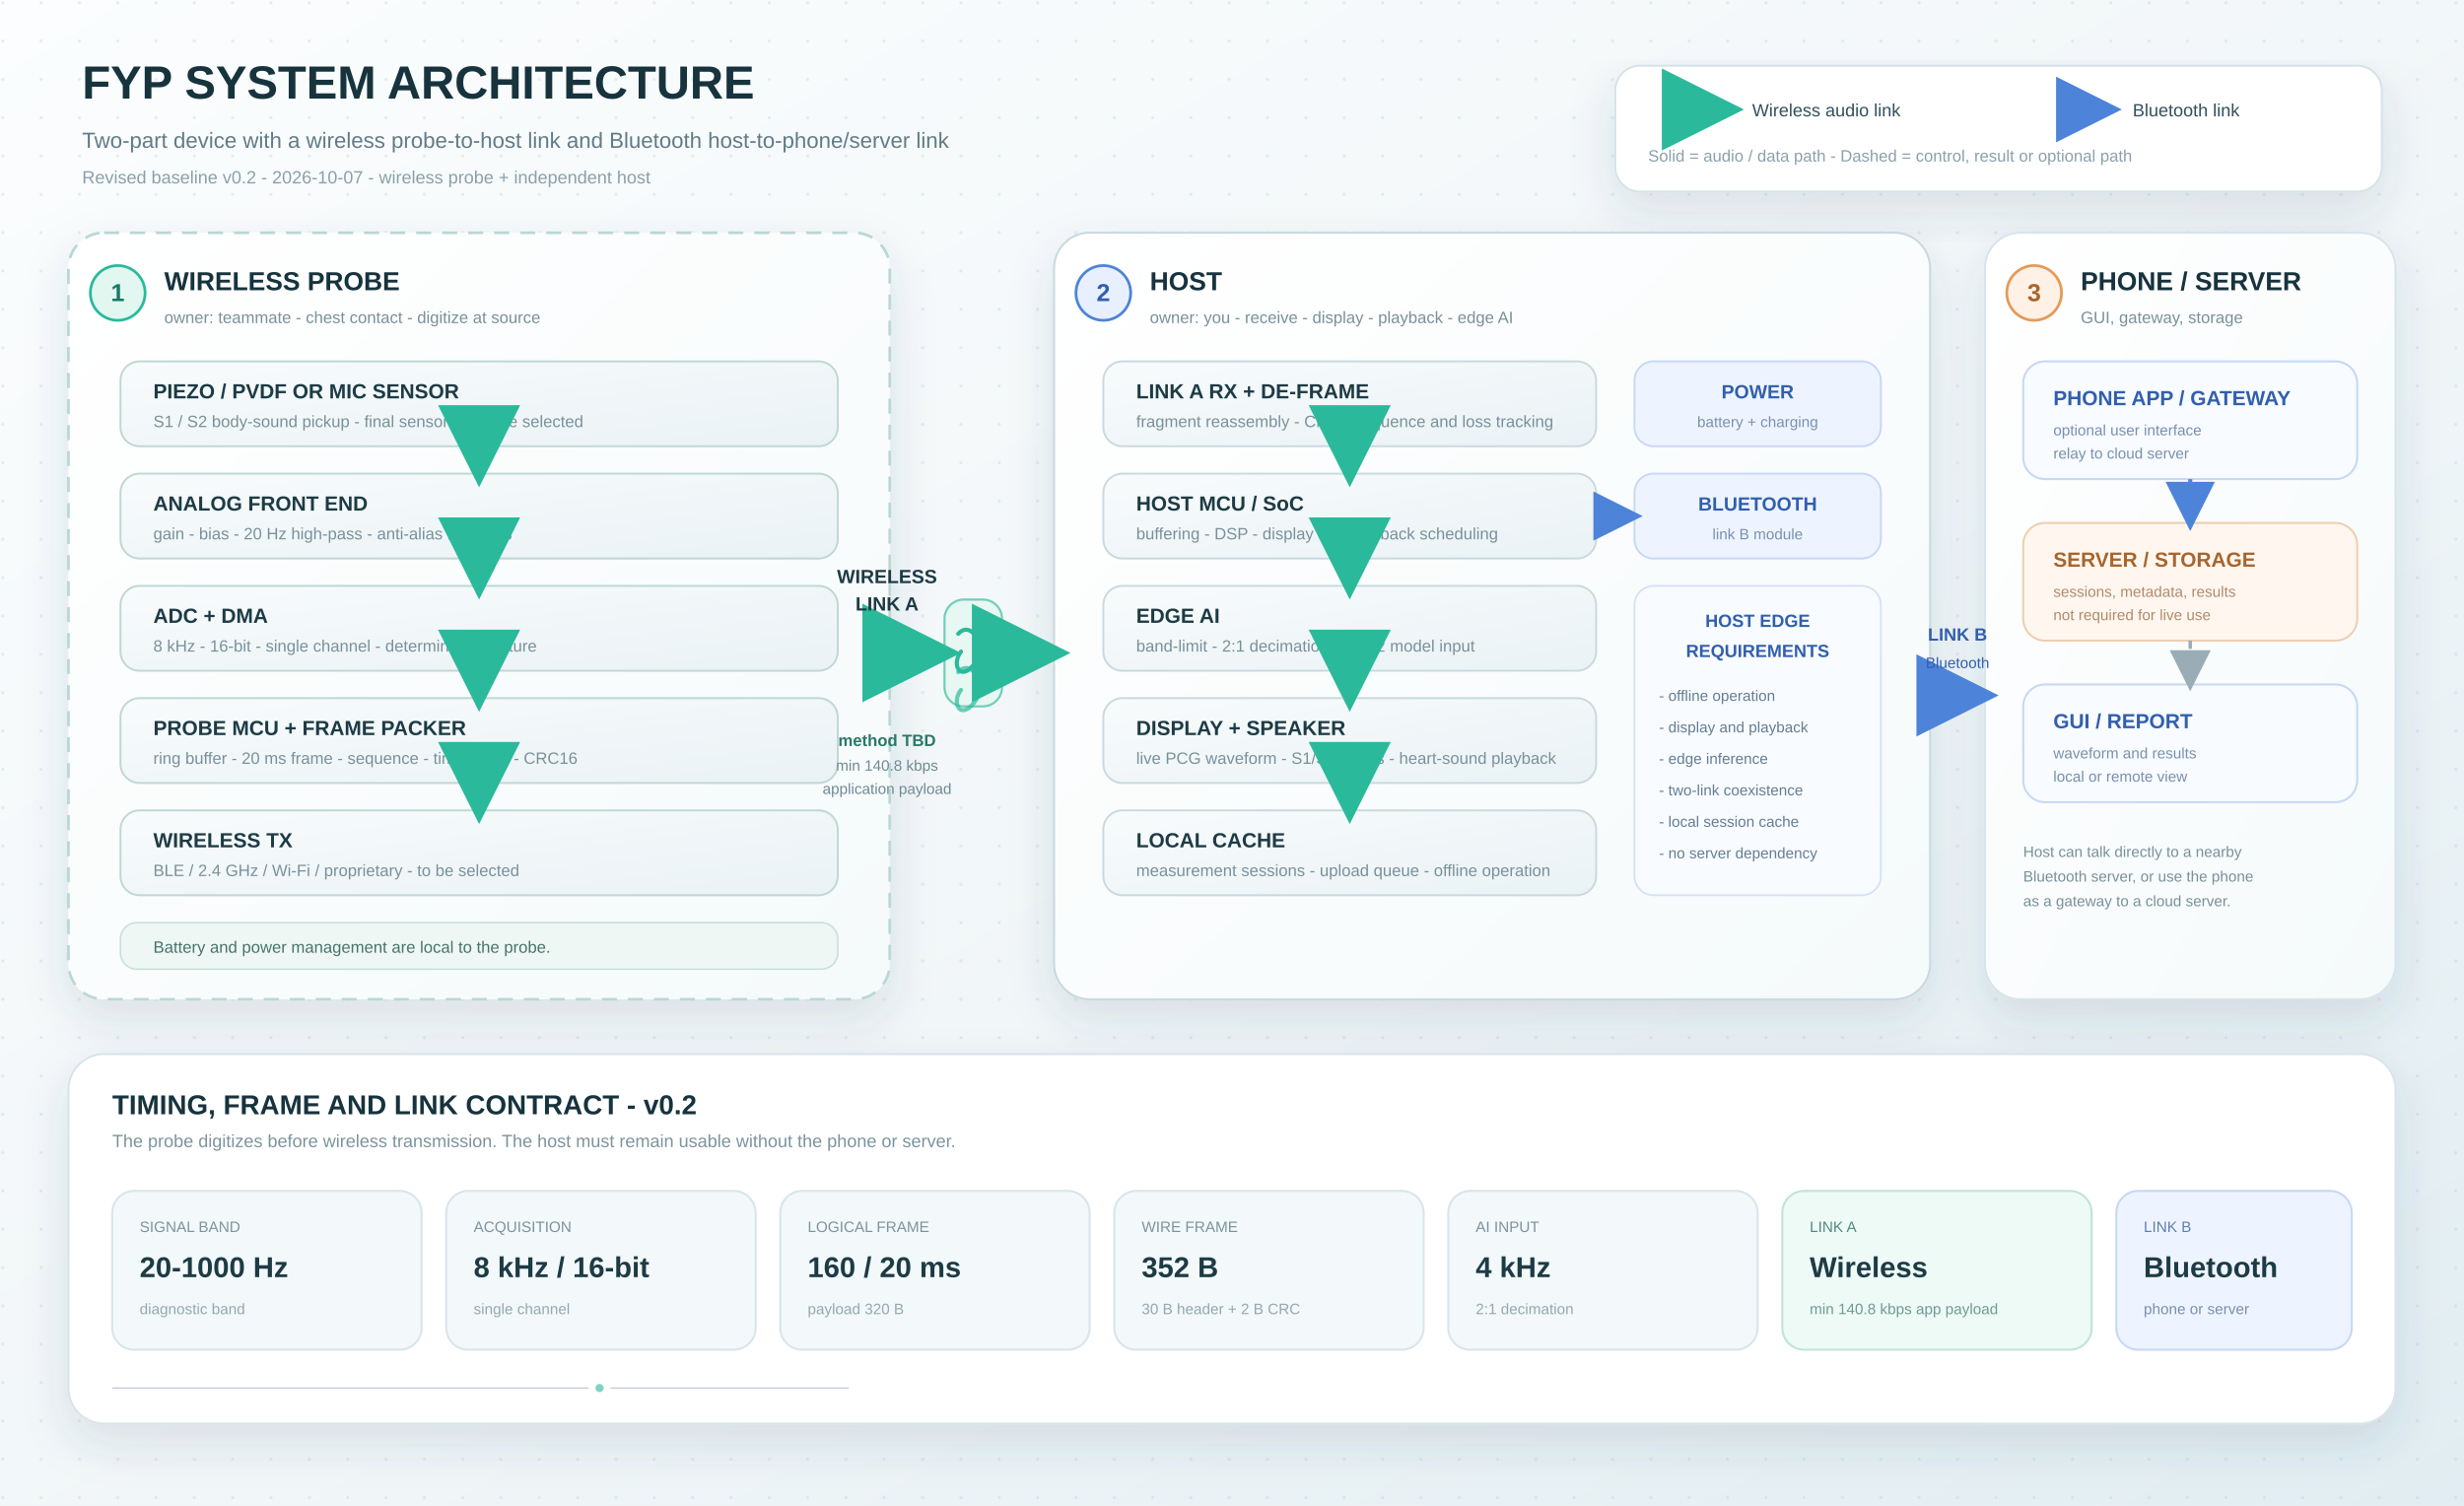
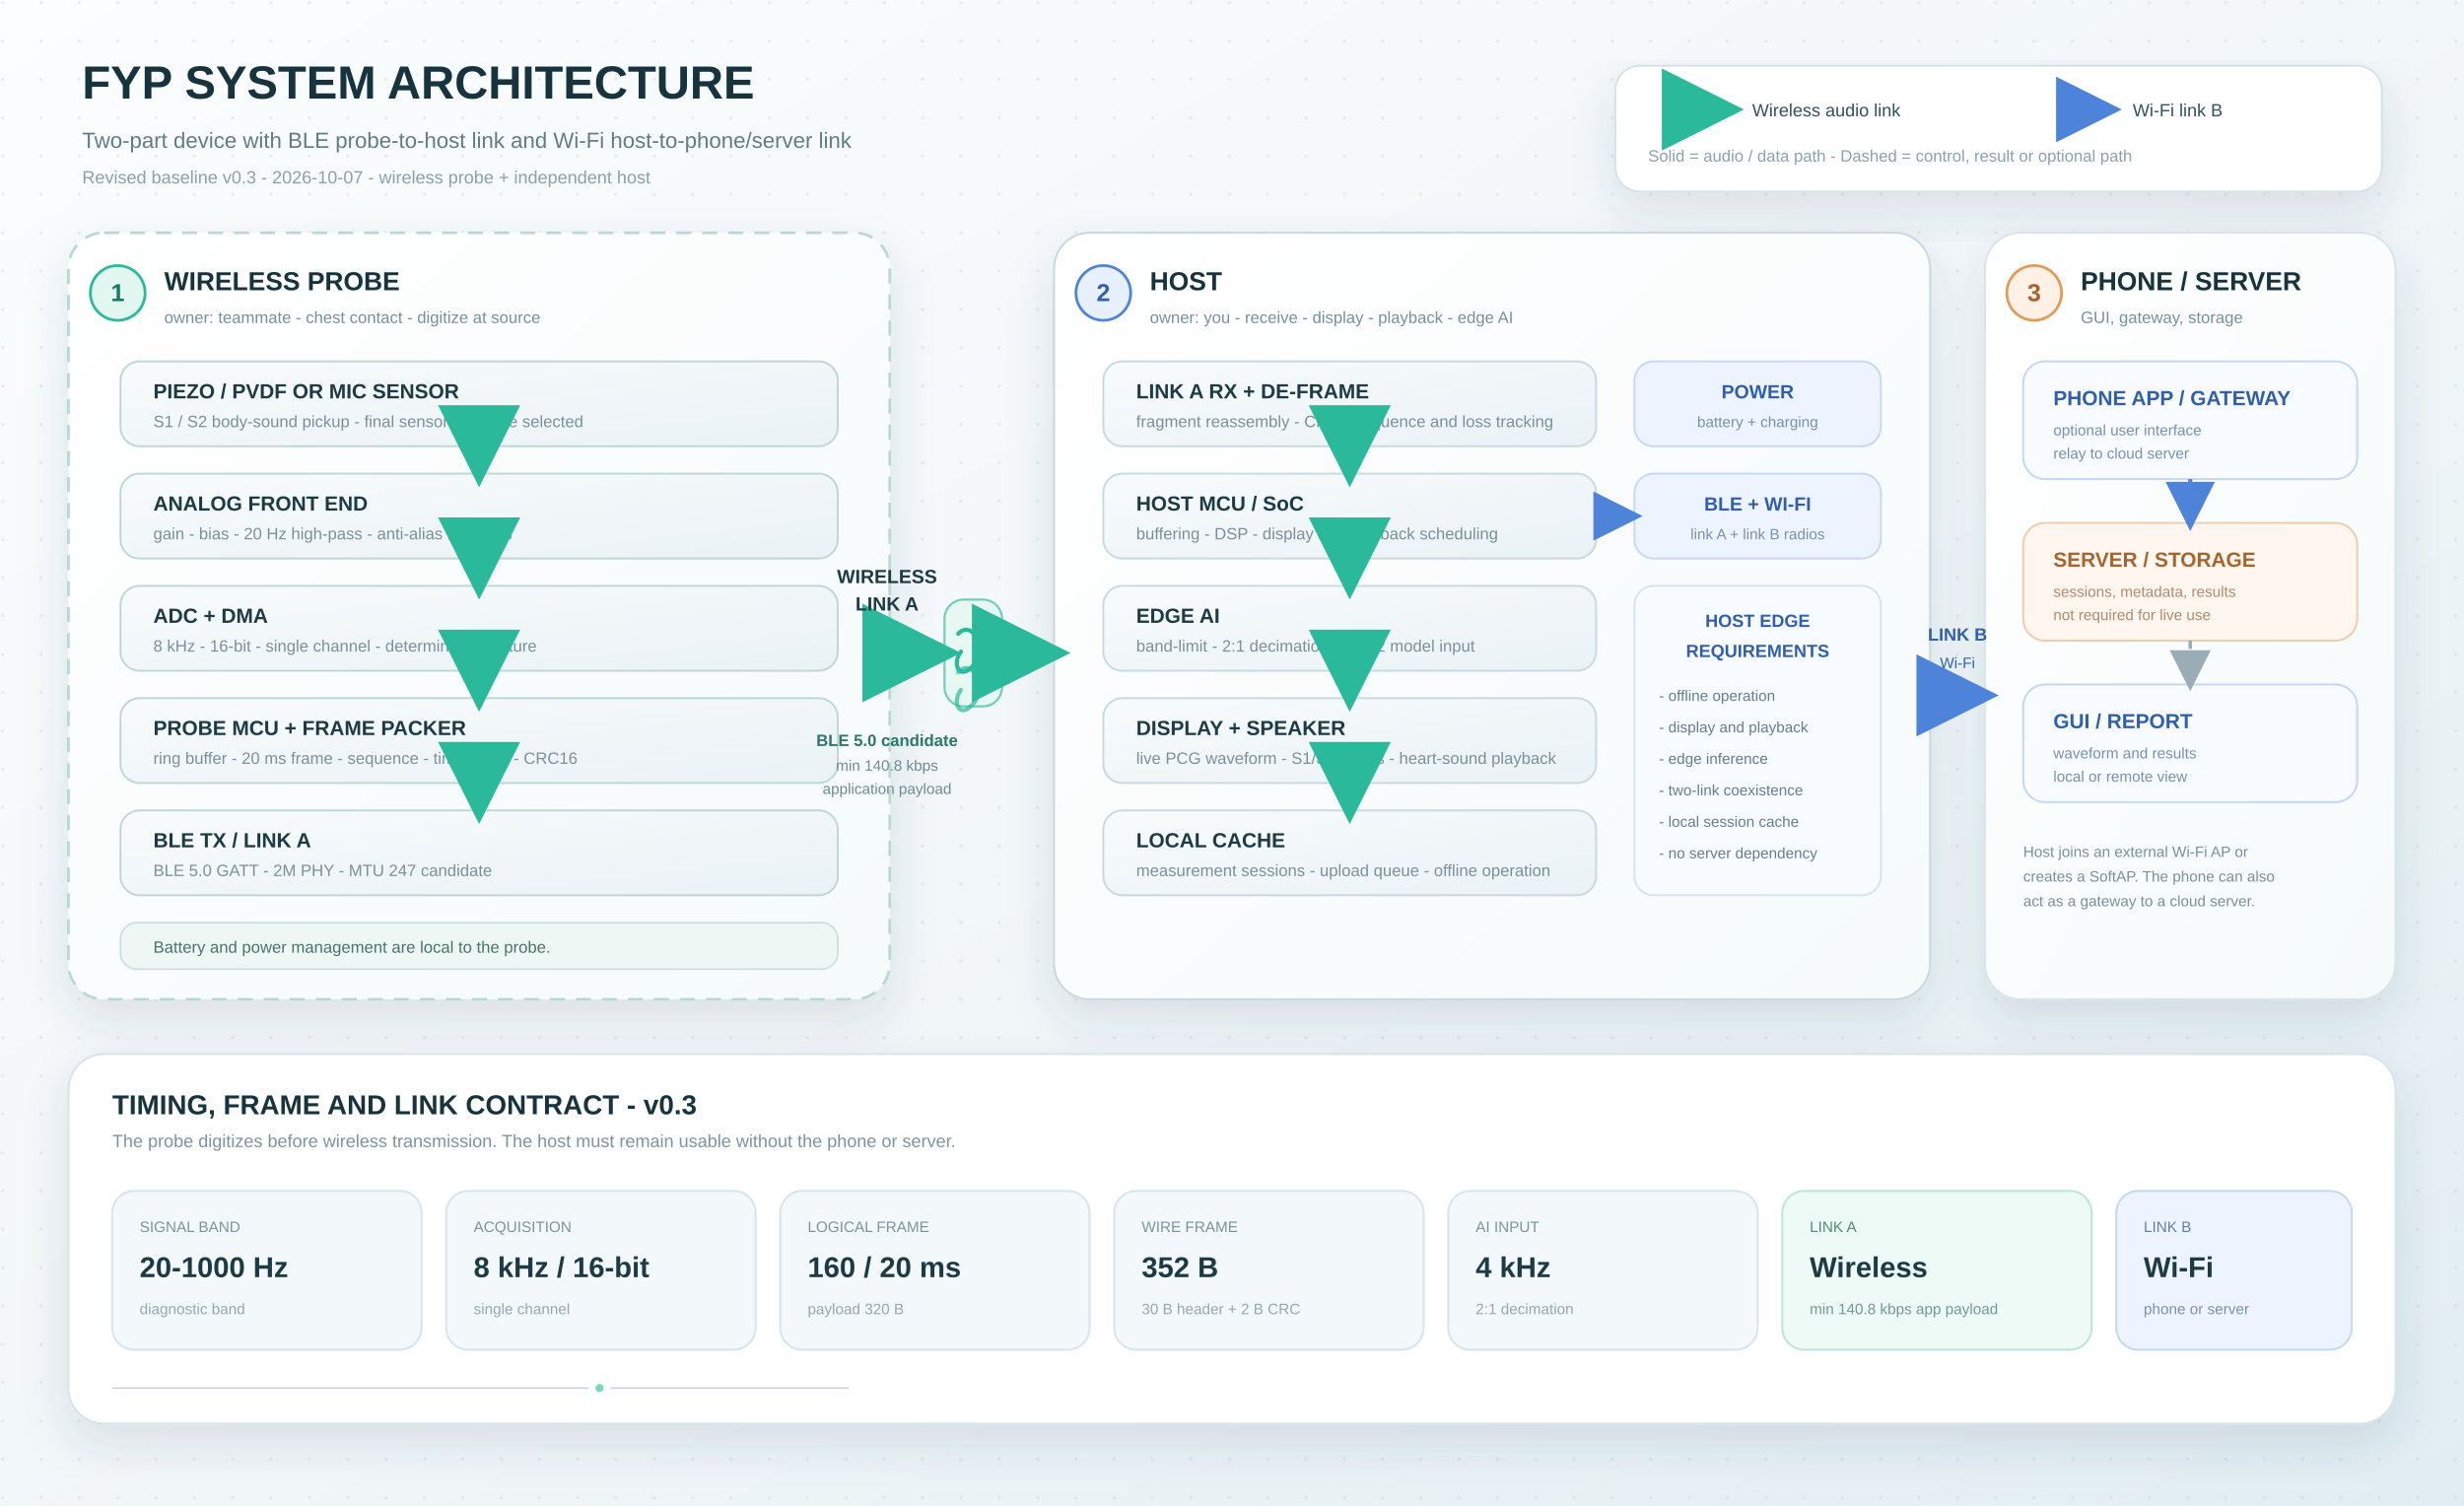
<svg xmlns="http://www.w3.org/2000/svg" width="1800" height="1100" viewBox="0 0 1800 1100">
  <defs>
    <linearGradient id="bg" x1="0" y1="0" x2="1" y2="1">
      <stop offset="0" stop-color="#fbfdfe" />
      <stop offset="0.55" stop-color="#f1f6f8" />
      <stop offset="1" stop-color="#e1edf2" />
    </linearGradient>
    <linearGradient id="panel" x1="0" y1="0" x2="1" y2="1">
      <stop offset="0" stop-color="#ffffff" />
      <stop offset="1" stop-color="#f5fafb" />
    </linearGradient>
    <linearGradient id="block" x1="0" y1="0" x2="1" y2="1">
      <stop offset="0" stop-color="#f8fbfc" />
      <stop offset="1" stop-color="#eaf2f5" />
    </linearGradient>
    <linearGradient id="audio" x1="0" y1="0" x2="1" y2="0">
      <stop offset="0" stop-color="#1ea88f" />
      <stop offset="1" stop-color="#52d9bb" />
    </linearGradient>
    <linearGradient id="bt" x1="0" y1="0" x2="1" y2="0">
      <stop offset="0" stop-color="#3f73c8" />
      <stop offset="1" stop-color="#6e9be7" />
    </linearGradient>
    <filter id="shadow" x="-20%" y="-20%" width="140%" height="160%">
      <feDropShadow dx="0" dy="14" stdDeviation="16" flood-color="#31515f" flood-opacity="0.13" />
    </filter>
    <filter id="glow" x="-40%" y="-40%" width="180%" height="180%">
      <feGaussianBlur stdDeviation="6" result="blur" />
      <feMerge>
        <feMergeNode in="blur" />
        <feMergeNode in="SourceGraphic" />
      </feMerge>
    </filter>
    <pattern id="dots" width="28" height="28" patternUnits="userSpaceOnUse">
      <circle cx="2" cy="2" r="1.2" fill="#a6bec8" opacity="0.24" />
    </pattern>
    <marker id="arrowAudio" markerWidth="12" markerHeight="12" refX="10" refY="6" orient="auto" markerUnits="strokeWidth">
      <path d="M0 0 L12 6 L0 12 z" fill="#2ab99b" />
    </marker>
    <marker id="arrowBt" markerWidth="12" markerHeight="12" refX="10" refY="6" orient="auto" markerUnits="strokeWidth">
      <path d="M0 0 L12 6 L0 12 z" fill="#4d83d8" />
    </marker>
    <marker id="arrowSoft" markerWidth="12" markerHeight="12" refX="10" refY="6" orient="auto" markerUnits="strokeWidth">
      <path d="M0 0 L12 6 L0 12 z" fill="#9aacb5" />
    </marker>
  </defs>
  <rect width="1800" height="1100" fill="url(#bg)" />
  <rect width="1800" height="1100" fill="url(#dots)" />
  <text x="60" y="72" fill="#17333d" font-family="Arial, sans-serif" font-size="34" font-weight="700">FYP SYSTEM ARCHITECTURE</text>
-   <text x="60" y="108" fill="#617b86" font-family="Arial, sans-serif" font-size="16">Two-part device with a wireless probe-to-host link and Bluetooth host-to-phone/server link</text>
-   <text x="60" y="134" fill="#8aa0aa" font-family="Arial, sans-serif" font-size="13">Revised baseline v0.2 - 2026-10-07 - wireless probe + independent host</text>
+   <text x="60" y="108" fill="#617b86" font-family="Arial, sans-serif" font-size="16">Two-part device with BLE probe-to-host link and Wi-Fi host-to-phone/server link</text>
+   <text x="60" y="134" fill="#8aa0aa" font-family="Arial, sans-serif" font-size="13">Revised baseline v0.3 - 2026-10-07 - wireless probe + independent host</text>
  <g transform="translate(1180 48)">
    <rect x="0" y="0" width="560" height="92" rx="18" fill="#ffffff" stroke="#d5e3e8" stroke-width="1.5" filter="url(#shadow)" />
    <line x1="24" y1="32" x2="72" y2="32" stroke="url(#audio)" stroke-width="5" stroke-linecap="round" />
    <line x1="72" y1="32" x2="84" y2="32" stroke="#2ab99b" stroke-width="5" stroke-linecap="round" marker-end="url(#arrowAudio)" />
    <text x="100" y="37" fill="#31505c" font-family="Arial, sans-serif" font-size="13">Wireless audio link</text>
    <line x1="290" y1="32" x2="350" y2="32" stroke="url(#bt)" stroke-width="4" stroke-linecap="round" />
    <line x1="350" y1="32" x2="362" y2="32" stroke="#4d83d8" stroke-width="4" stroke-linecap="round" marker-end="url(#arrowBt)" />
-     <text x="378" y="37" fill="#31505c" font-family="Arial, sans-serif" font-size="13">Bluetooth link</text>
+     <text x="378" y="37" fill="#31505c" font-family="Arial, sans-serif" font-size="13">Wi-Fi link B</text>
    <text x="24" y="70" fill="#8aa0aa" font-family="Arial, sans-serif" font-size="12">Solid = audio / data path - Dashed = control, result or optional path</text>
  </g>
  <g filter="url(#shadow)">
    <rect x="50" y="170" width="600" height="560" rx="26" fill="url(#panel)" stroke="#b9d8d2" stroke-width="2" stroke-dasharray="11 8" />
    <rect x="770" y="170" width="640" height="560" rx="26" fill="url(#panel)" stroke="#c8d9df" stroke-width="1.5" />
    <rect x="1450" y="170" width="300" height="560" rx="26" fill="url(#panel)" stroke="#d7e4e9" stroke-width="1.5" />
  </g>
  <g font-family="Arial, sans-serif">
    <circle cx="86" cy="214" r="20" fill="#e1f7f0" stroke="#2ab99b" stroke-width="2" />
    <text x="86" y="220" text-anchor="middle" fill="#187a68" font-size="18" font-weight="700">1</text>
    <text x="120" y="212" fill="#17333d" font-size="19" font-weight="700">WIRELESS PROBE</text>
    <text x="120" y="236" fill="#78909a" font-size="12">owner: teammate - chest contact - digitize at source</text>
    <circle cx="806" cy="214" r="20" fill="#e8f0ff" stroke="#4d83d8" stroke-width="2" />
    <text x="806" y="220" text-anchor="middle" fill="#315fae" font-size="18" font-weight="700">2</text>
    <text x="840" y="212" fill="#17333d" font-size="19" font-weight="700">HOST</text>
    <text x="840" y="236" fill="#78909a" font-size="12">owner: you - receive - display - playback - edge AI</text>
    <circle cx="1486" cy="214" r="20" fill="#fff1e5" stroke="#e49a58" stroke-width="2" />
    <text x="1486" y="220" text-anchor="middle" fill="#a7652d" font-size="18" font-weight="700">3</text>
    <text x="1520" y="212" fill="#17333d" font-size="19" font-weight="700">PHONE / SERVER</text>
    <text x="1520" y="236" fill="#78909a" font-size="12">GUI, gateway, storage</text>
  </g>
  <g font-family="Arial, sans-serif" font-size="13">
    <rect x="88" y="264" width="524" height="62" rx="14" fill="url(#block)" stroke="#bfd7d3" stroke-width="1.4" />
    <text x="112" y="291" fill="#1d3b45" font-size="15" font-weight="700">PIEZO / PVDF OR MIC SENSOR</text>
    <text x="112" y="312" fill="#79909a" font-size="12">S1 / S2 body-sound pickup - final sensor still to be selected</text>
    <rect x="88" y="346" width="524" height="62" rx="14" fill="url(#block)" stroke="#bfd7d3" stroke-width="1.4" />
    <text x="112" y="373" fill="#1d3b45" font-size="15" font-weight="700">ANALOG FRONT END</text>
    <text x="112" y="394" fill="#79909a" font-size="12">gain - bias - 20 Hz high-pass - anti-alias low-pass</text>
    <rect x="88" y="428" width="524" height="62" rx="14" fill="url(#block)" stroke="#bfd7d3" stroke-width="1.4" />
    <text x="112" y="455" fill="#1d3b45" font-size="15" font-weight="700">ADC + DMA</text>
    <text x="112" y="476" fill="#79909a" font-size="12">8 kHz - 16-bit - single channel - deterministic capture</text>
    <rect x="88" y="510" width="524" height="62" rx="14" fill="url(#block)" stroke="#bfd7d3" stroke-width="1.4" />
    <text x="112" y="537" fill="#1d3b45" font-size="15" font-weight="700">PROBE MCU + FRAME PACKER</text>
    <text x="112" y="558" fill="#79909a" font-size="12">ring buffer - 20 ms frame - sequence - timestamp - CRC16</text>
    <rect x="88" y="592" width="524" height="62" rx="14" fill="url(#block)" stroke="#bfd7d3" stroke-width="1.4" />
-     <text x="112" y="619" fill="#1d3b45" font-size="15" font-weight="700">WIRELESS TX</text>
-     <text x="112" y="640" fill="#79909a" font-size="12">BLE / 2.4 GHz / Wi-Fi / proprietary - to be selected</text>
+     <text x="112" y="619" fill="#1d3b45" font-size="15" font-weight="700">BLE TX / LINK A</text>
+     <text x="112" y="640" fill="#79909a" font-size="12">BLE 5.0 GATT - 2M PHY - MTU 247 candidate</text>
    <rect x="88" y="674" width="524" height="34" rx="12" fill="#eef7f4" stroke="#c8e0da" stroke-width="1.2" />
    <text x="112" y="696" fill="#47736a" font-size="12">Battery and power management are local to the probe.</text>
  </g>
  <g stroke-linecap="round" stroke-linejoin="round">
    <line x1="350" y1="326" x2="350" y2="346" stroke="url(#audio)" stroke-width="5" marker-end="url(#arrowAudio)" />
    <line x1="350" y1="408" x2="350" y2="428" stroke="url(#audio)" stroke-width="5" marker-end="url(#arrowAudio)" />
    <line x1="350" y1="490" x2="350" y2="510" stroke="url(#audio)" stroke-width="5" marker-end="url(#arrowAudio)" />
    <line x1="350" y1="572" x2="350" y2="592" stroke="url(#audio)" stroke-width="5" marker-end="url(#arrowAudio)" />
  </g>
  <g font-family="Arial, sans-serif">
    <rect x="690" y="438" width="42" height="78" rx="14" fill="#e7f7f2" stroke="#73cdb8" stroke-width="1.6" />
    <path d="M700 463 C710 452 722 474 711 486 C701 498 695 485 702 476" fill="none" stroke="#2ab99b" stroke-width="3" stroke-linecap="round" />
    <path d="M700 491 C710 480 722 502 711 514 C701 526 695 513 702 504" fill="none" stroke="#2ab99b" stroke-width="3" stroke-linecap="round" opacity="0.7" />
    <line x1="650" y1="477" x2="690" y2="477" stroke="url(#audio)" stroke-width="6" marker-end="url(#arrowAudio)" />
    <line x1="732" y1="477" x2="770" y2="477" stroke="url(#audio)" stroke-width="6" marker-end="url(#arrowAudio)" />
    <text x="648" y="426" fill="#1d3b45" font-size="14" font-weight="700" text-anchor="middle">WIRELESS</text>
    <text x="648" y="446" fill="#1d3b45" font-size="14" font-weight="700" text-anchor="middle">LINK A</text>
-     <text x="648" y="545" fill="#2a7869" font-size="12" font-weight="700" text-anchor="middle">method TBD</text>
+     <text x="648" y="545" fill="#2a7869" font-size="12" font-weight="700" text-anchor="middle">BLE 5.0 candidate</text>
    <text x="648" y="563" fill="#6f8a92" font-size="11" text-anchor="middle">min 140.8 kbps</text>
    <text x="648" y="580" fill="#6f8a92" font-size="11" text-anchor="middle">application payload</text>
  </g>
  <g font-family="Arial, sans-serif" font-size="13">
    <rect x="806" y="264" width="360" height="62" rx="14" fill="url(#block)" stroke="#c8d9df" stroke-width="1.4" />
    <text x="830" y="291" fill="#1d3b45" font-size="15" font-weight="700">LINK A RX + DE-FRAME</text>
    <text x="830" y="312" fill="#79909a" font-size="12">fragment reassembly - CRC - sequence and loss tracking</text>
    <rect x="806" y="346" width="360" height="62" rx="14" fill="url(#block)" stroke="#c8d9df" stroke-width="1.4" />
    <text x="830" y="373" fill="#1d3b45" font-size="15" font-weight="700">HOST MCU / SoC</text>
    <text x="830" y="394" fill="#79909a" font-size="12">buffering - DSP - display and playback scheduling</text>
    <rect x="806" y="428" width="360" height="62" rx="14" fill="url(#block)" stroke="#c8d9df" stroke-width="1.4" />
    <text x="830" y="455" fill="#1d3b45" font-size="15" font-weight="700">EDGE AI</text>
    <text x="830" y="476" fill="#79909a" font-size="12">band-limit - 2:1 decimation - 4 kHz model input</text>
    <rect x="806" y="510" width="360" height="62" rx="14" fill="url(#block)" stroke="#c8d9df" stroke-width="1.4" />
    <text x="830" y="537" fill="#1d3b45" font-size="15" font-weight="700">DISPLAY + SPEAKER</text>
    <text x="830" y="558" fill="#79909a" font-size="12">live PCG waveform - S1/S2 status - heart-sound playback</text>
    <rect x="806" y="592" width="360" height="62" rx="14" fill="url(#block)" stroke="#c8d9df" stroke-width="1.4" />
    <text x="830" y="619" fill="#1d3b45" font-size="15" font-weight="700">LOCAL CACHE</text>
    <text x="830" y="640" fill="#79909a" font-size="12">measurement sessions - upload queue - offline operation</text>
    <rect x="1194" y="264" width="180" height="62" rx="14" fill="#eef4ff" stroke="#c7d8f4" stroke-width="1.4" />
    <text x="1284" y="291" fill="#315fae" font-size="14" font-weight="700" text-anchor="middle">POWER</text>
    <text x="1284" y="312" fill="#7890ad" font-size="11" text-anchor="middle">battery + charging</text>
    <rect x="1194" y="346" width="180" height="62" rx="14" fill="#eef4ff" stroke="#c7d8f4" stroke-width="1.4" />
-     <text x="1284" y="373" fill="#315fae" font-size="14" font-weight="700" text-anchor="middle">BLUETOOTH</text>
-     <text x="1284" y="394" fill="#7890ad" font-size="11" text-anchor="middle">link B module</text>
+     <text x="1284" y="373" fill="#315fae" font-size="14" font-weight="700" text-anchor="middle">BLE + WI-FI</text>
+     <text x="1284" y="394" fill="#7890ad" font-size="11" text-anchor="middle">link A + link B radios</text>
    <rect x="1194" y="428" width="180" height="226" rx="14" fill="#f8fbff" stroke="#d5e1f4" stroke-width="1.3" />
    <text x="1284" y="458" fill="#315fae" font-size="13" font-weight="700" text-anchor="middle">HOST EDGE</text>
    <text x="1284" y="480" fill="#315fae" font-size="13" font-weight="700" text-anchor="middle">REQUIREMENTS</text>
    <text x="1212" y="512" fill="#657d91" font-size="11">- offline operation</text>
    <text x="1212" y="535" fill="#657d91" font-size="11">- display and playback</text>
    <text x="1212" y="558" fill="#657d91" font-size="11">- edge inference</text>
    <text x="1212" y="581" fill="#657d91" font-size="11">- two-link coexistence</text>
    <text x="1212" y="604" fill="#657d91" font-size="11">- local session cache</text>
    <text x="1212" y="627" fill="#657d91" font-size="11">- no server dependency</text>
  </g>
  <g stroke-linecap="round" stroke-linejoin="round">
    <line x1="986" y1="326" x2="986" y2="346" stroke="url(#audio)" stroke-width="5" marker-end="url(#arrowAudio)" />
    <line x1="986" y1="408" x2="986" y2="428" stroke="url(#audio)" stroke-width="5" marker-end="url(#arrowAudio)" />
    <line x1="986" y1="490" x2="986" y2="510" stroke="url(#audio)" stroke-width="5" marker-end="url(#arrowAudio)" />
    <line x1="986" y1="572" x2="986" y2="592" stroke="url(#audio)" stroke-width="5" marker-end="url(#arrowAudio)" />
    <line x1="1166" y1="377" x2="1194" y2="377" stroke="#4d83d8" stroke-width="3" stroke-dasharray="7 6" marker-end="url(#arrowBt)" />
  </g>
  <g font-family="Arial, sans-serif">
    <line x1="1410" y1="508" x2="1450" y2="508" stroke="url(#bt)" stroke-width="5" marker-end="url(#arrowBt)" />
    <text x="1430" y="468" fill="#315fae" font-size="13" font-weight="700" text-anchor="middle">LINK B</text>
-     <text x="1430" y="488" fill="#315fae" font-size="11" text-anchor="middle">Bluetooth</text>
+     <text x="1430" y="488" fill="#315fae" font-size="11" text-anchor="middle">Wi-Fi</text>
    <rect x="1478" y="264" width="244" height="86" rx="16" fill="#f8fbff" stroke="#c7d8f4" stroke-width="1.5" />
    <text x="1500" y="296" fill="#315fae" font-size="15" font-weight="700">PHONE APP / GATEWAY</text>
    <text x="1500" y="318" fill="#7890ad" font-size="11">optional user interface</text>
    <text x="1500" y="335" fill="#7890ad" font-size="11">relay to cloud server</text>
    <rect x="1478" y="382" width="244" height="86" rx="16" fill="#fff7ef" stroke="#efceb0" stroke-width="1.5" />
    <text x="1500" y="414" fill="#a7652d" font-size="15" font-weight="700">SERVER / STORAGE</text>
    <text x="1500" y="436" fill="#b08a69" font-size="11">sessions, metadata, results</text>
    <text x="1500" y="453" fill="#b08a69" font-size="11">not required for live use</text>
    <rect x="1478" y="500" width="244" height="86" rx="16" fill="#f8fbff" stroke="#c7d8f4" stroke-width="1.5" />
    <text x="1500" y="532" fill="#315fae" font-size="15" font-weight="700">GUI / REPORT</text>
    <text x="1500" y="554" fill="#7890ad" font-size="11">waveform and results</text>
    <text x="1500" y="571" fill="#7890ad" font-size="11">local or remote view</text>
    <path d="M1600 350 L1600 382" fill="none" stroke="#4d83d8" stroke-width="3" stroke-dasharray="7 6" marker-end="url(#arrowBt)" />
    <path d="M1600 468 L1600 500" fill="none" stroke="#9aacb5" stroke-width="2.5" stroke-dasharray="6 6" marker-end="url(#arrowSoft)" />
-     <text x="1478" y="626" fill="#78909a" font-size="11">Host can talk directly to a nearby</text>
-     <text x="1478" y="644" fill="#78909a" font-size="11">Bluetooth server, or use the phone</text>
-     <text x="1478" y="662" fill="#78909a" font-size="11">as a gateway to a cloud server.</text>
+     <text x="1478" y="626" fill="#78909a" font-size="11">Host joins an external Wi-Fi AP or</text>
+     <text x="1478" y="644" fill="#78909a" font-size="11">creates a SoftAP. The phone can also</text>
+     <text x="1478" y="662" fill="#78909a" font-size="11">act as a gateway to a cloud server.</text>
  </g>
  <g>
    <rect x="50" y="770" width="1700" height="270" rx="26" fill="#ffffff" stroke="#d7e4e9" stroke-width="1.5" filter="url(#shadow)" />
-     <text x="82" y="814" fill="#17333d" font-family="Arial, sans-serif" font-size="20" font-weight="700">TIMING, FRAME AND LINK CONTRACT - v0.2</text>
+     <text x="82" y="814" fill="#17333d" font-family="Arial, sans-serif" font-size="20" font-weight="700">TIMING, FRAME AND LINK CONTRACT - v0.3</text>
    <text x="82" y="838" fill="#7c939d" font-family="Arial, sans-serif" font-size="13">The probe digitizes before wireless transmission. The host must remain usable without the phone or server.</text>
    <g font-family="Arial, sans-serif">
      <rect x="82" y="870" width="226" height="116" rx="16" fill="#f3f8fa" stroke="#d8e5ea" stroke-width="1.5" />
      <text x="102" y="900" fill="#7c939d" font-size="11">SIGNAL BAND</text>
      <text x="102" y="933" fill="#1d3b45" font-size="21" font-weight="700">20-1000 Hz</text>
      <text x="102" y="960" fill="#93a8b0" font-size="11">diagnostic band</text>
      <rect x="326" y="870" width="226" height="116" rx="16" fill="#f3f8fa" stroke="#d8e5ea" stroke-width="1.5" />
      <text x="346" y="900" fill="#7c939d" font-size="11">ACQUISITION</text>
      <text x="346" y="933" fill="#1d3b45" font-size="21" font-weight="700">8 kHz / 16-bit</text>
      <text x="346" y="960" fill="#93a8b0" font-size="11">single channel</text>
      <rect x="570" y="870" width="226" height="116" rx="16" fill="#f3f8fa" stroke="#d8e5ea" stroke-width="1.5" />
      <text x="590" y="900" fill="#7c939d" font-size="11">LOGICAL FRAME</text>
      <text x="590" y="933" fill="#1d3b45" font-size="21" font-weight="700">160 / 20 ms</text>
      <text x="590" y="960" fill="#93a8b0" font-size="11">payload 320 B</text>
      <rect x="814" y="870" width="226" height="116" rx="16" fill="#f3f8fa" stroke="#d8e5ea" stroke-width="1.5" />
      <text x="834" y="900" fill="#7c939d" font-size="11">WIRE FRAME</text>
      <text x="834" y="933" fill="#1d3b45" font-size="21" font-weight="700">352 B</text>
      <text x="834" y="960" fill="#93a8b0" font-size="11">30 B header + 2 B CRC</text>
      <rect x="1058" y="870" width="226" height="116" rx="16" fill="#f3f8fa" stroke="#d8e5ea" stroke-width="1.5" />
      <text x="1078" y="900" fill="#7c939d" font-size="11">AI INPUT</text>
      <text x="1078" y="933" fill="#1d3b45" font-size="21" font-weight="700">4 kHz</text>
      <text x="1078" y="960" fill="#93a8b0" font-size="11">2:1 decimation</text>
      <rect x="1302" y="870" width="226" height="116" rx="16" fill="#eefaf6" stroke="#bfe4d9" stroke-width="1.5" />
      <text x="1322" y="900" fill="#4f8b7d" font-size="11">LINK A</text>
      <text x="1322" y="933" fill="#1d3b45" font-size="21" font-weight="700">Wireless</text>
      <text x="1322" y="960" fill="#6e9b90" font-size="11">min 140.8 kbps app payload</text>
      <rect x="1546" y="870" width="172" height="116" rx="16" fill="#eef4ff" stroke="#c7d8f4" stroke-width="1.5" />
      <text x="1566" y="900" fill="#5f7fae" font-size="11">LINK B</text>
-       <text x="1566" y="933" fill="#1d3b45" font-size="21" font-weight="700">Bluetooth</text>
+       <text x="1566" y="933" fill="#1d3b45" font-size="21" font-weight="700">Wi-Fi</text>
      <text x="1566" y="960" fill="#7890ad" font-size="11">phone or server</text>
    </g>
    <g opacity="0.6">
      <line x1="82" y1="1014" x2="430" y2="1014" stroke="#9fb2ba" stroke-width="1" />
      <circle cx="438" cy="1014" r="3" fill="#2ab99b" />
      <line x1="446" y1="1014" x2="620" y2="1014" stroke="#9fb2ba" stroke-width="1" />
    </g>
  </g>
</svg>
